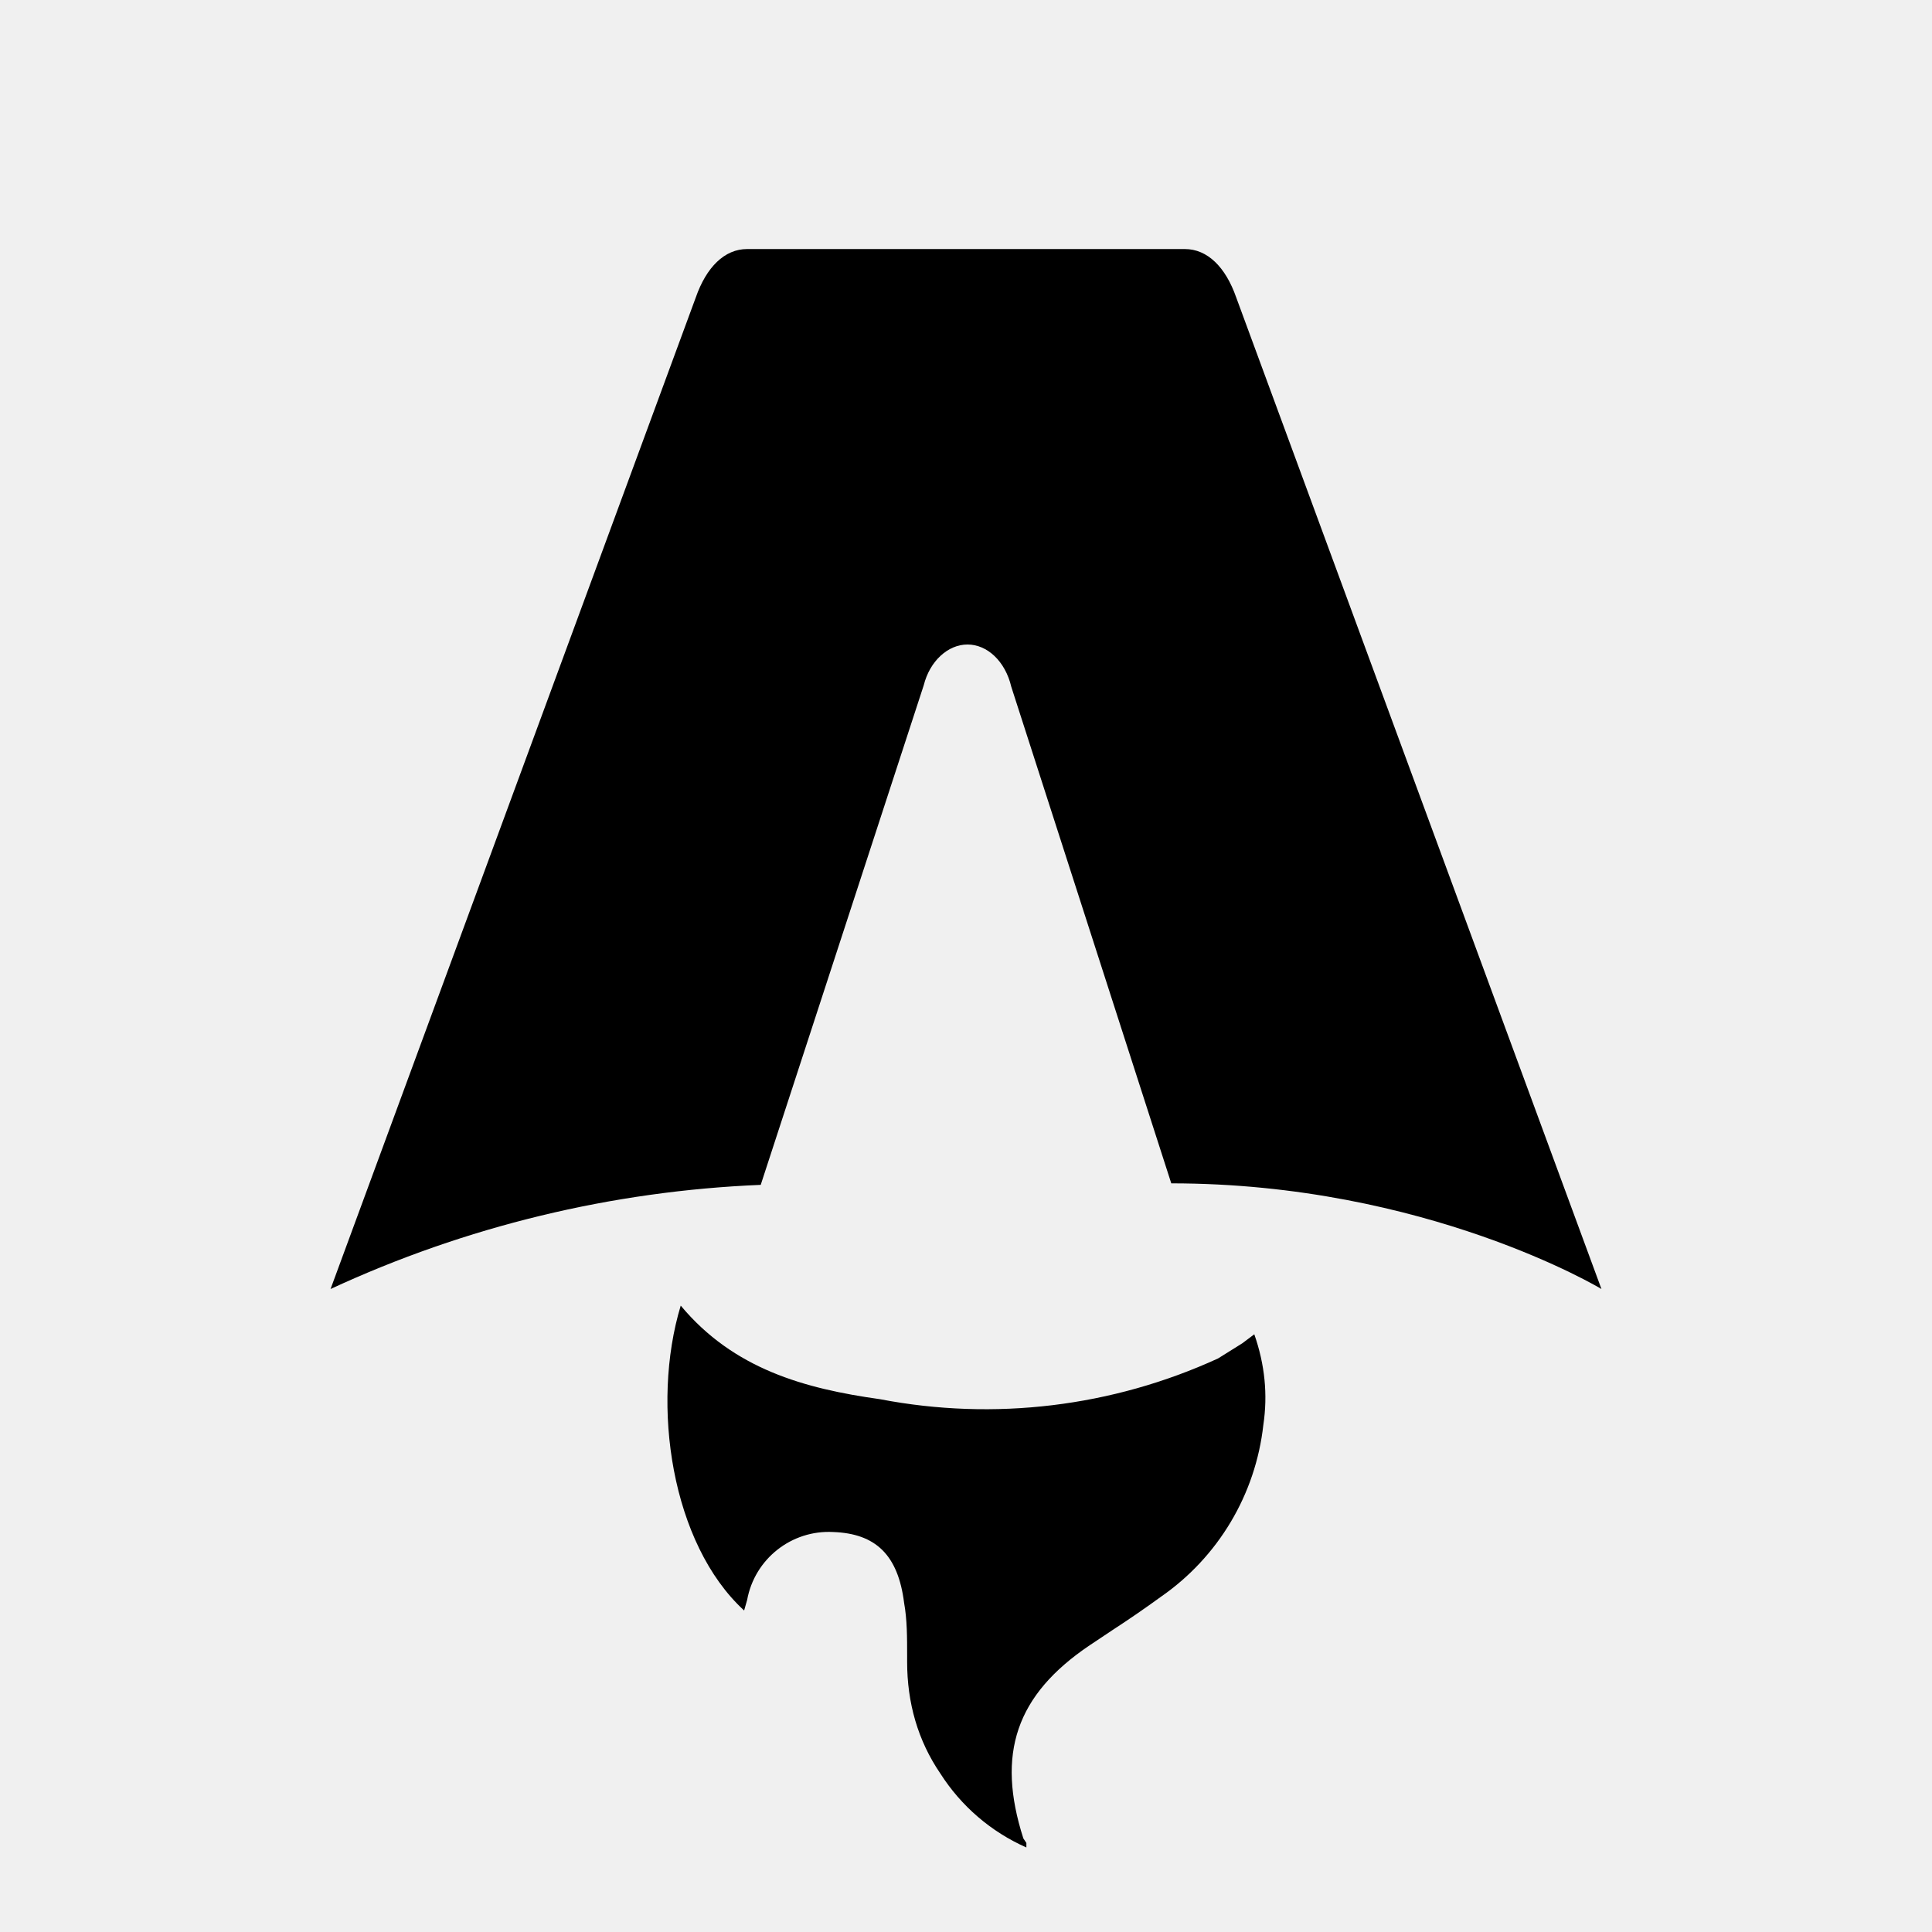
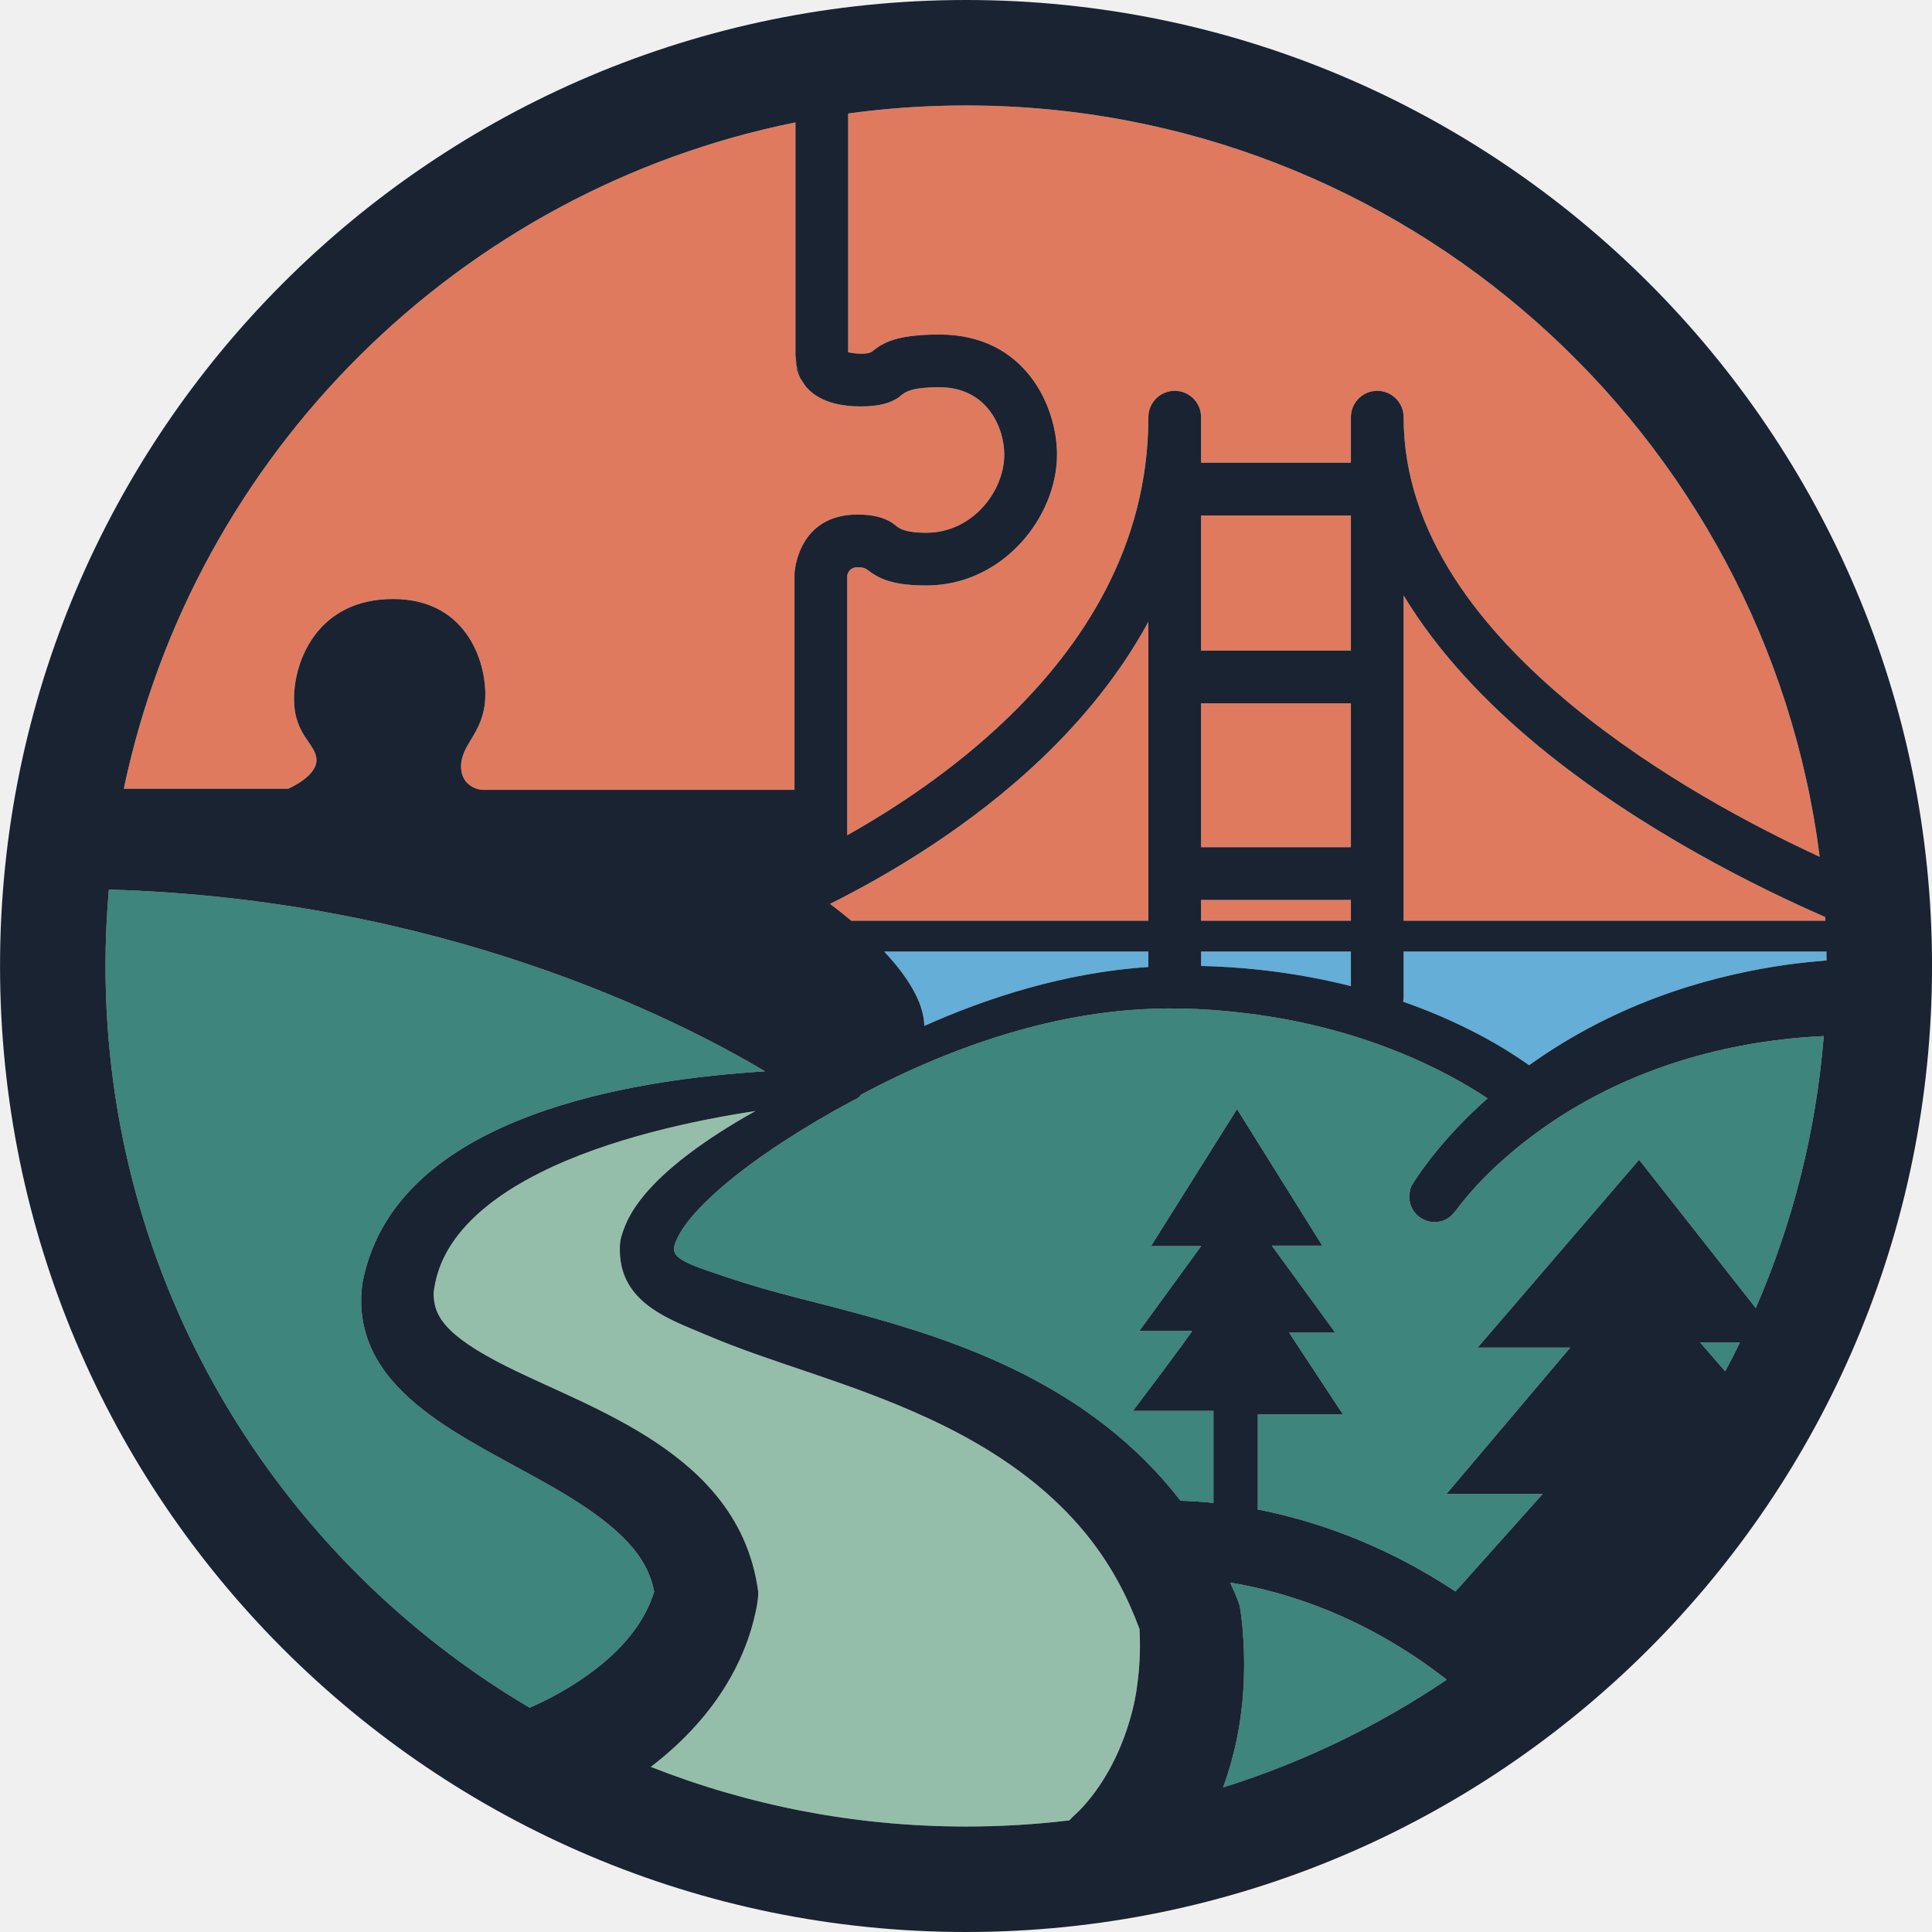
- <svg xmlns="http://www.w3.org/2000/svg" fill="none" viewBox="0 0 128 128">
-   <path d="M50.4 78.5a75.1 75.1 0 0 0-28.5 6.9l24.2-65.7c.7-2 1.9-3.2 3.4-3.2h29c1.5 0 2.7 1.2 3.4 3.2l24.2 65.7s-11.6-7-28.5-7L67 45.5c-.4-1.7-1.6-2.8-2.9-2.8-1.3 0-2.5 1.1-2.9 2.7L50.4 78.5Zm-1.1 28.2Zm-4.2-20.2c-2 6.6-.6 15.8 4.2 20.2a17.5 17.5 0 0 1 .2-.7 5.5 5.5 0 0 1 5.7-4.5c2.8.1 4.3 1.5 4.7 4.7.2 1.1.2 2.3.2 3.5v.4c0 2.7.7 5.2 2.2 7.4a13 13 0 0 0 5.7 4.9v-.3l-.2-.3c-1.8-5.6-.5-9.5 4.4-12.8l1.5-1a73 73 0 0 0 3.2-2.2 16 16 0 0 0 6.8-11.4c.3-2 .1-4-.6-6l-.8.6-1.6 1a37 37 0 0 1-22.4 2.7c-5-.7-9.7-2-13.2-6.2Z" />
-   <style>
-         path { fill: #000; }
-         @media (prefers-color-scheme: dark) {
-             path { fill: #FFF; }
-         }
-     </style>
+ <svg xmlns="http://www.w3.org/2000/svg" width="100%" height="100%" viewBox="0 0 400 400" version="1.1" xml:space="preserve" style="fill-rule:evenodd;clip-rule:evenodd;stroke-linejoin:round;stroke-miterlimit:2;">
+   <g transform="matrix(1,0,0,1,-2191.69,-50.0243)">
+     <g transform="matrix(0.617907,0,0,1.78998,1861.04,50.0243)">
+       <g transform="matrix(1.6063,0,0,0.5545,-8.60394,-106.849)">
+         <path d="M620.279,384.754L620.279,380.416L589.034,380.416L589.034,384.754L620.279,384.754ZM589.034,339.407L589.034,369.416L620.279,369.416L620.279,339.407L589.034,339.407ZM578.034,384.754L578.034,322.402C572.113,333.299 564.28,342.794 555.753,350.925C540.798,365.186 523.748,375.193 511.642,381.237C512.951,382.223 514.467,383.411 516.066,384.754L578.034,384.754ZM589.034,300.212L589.034,328.407L620.279,328.407L620.279,300.212L589.034,300.212ZM719.258,384.754L719.216,383.979C705.483,377.989 680.716,365.868 659.541,348.435C648.47,339.32 638.433,328.756 631.279,316.901L631.279,384.754L719.258,384.754ZM504.414,218.228C434.333,232.346 378.975,287.336 364.317,357.22L398.595,357.22C398.595,357.22 404.503,354.734 404.503,351.268C404.503,347.803 399.819,346.192 399.819,338.419C399.819,330.646 404.655,317.645 420.489,317.645C436.322,317.645 440.221,331.657 439.678,338.87C439.161,345.726 434.665,348.009 434.665,352.55C434.665,357.091 438.941,357.449 438.941,357.449L504.218,357.449L504.218,312.54C504.218,312.446 504.221,312.353 504.225,312.259C504.225,312.259 504.756,300.024 517.36,300.024C520.956,300.024 522.834,300.754 524.246,301.542C525.723,302.366 525.951,303.823 531.709,303.823C541.257,303.823 547.976,295.271 547.976,287.501C547.976,281.924 544.408,273.476 534.473,273.476C527.011,273.476 527.066,274.982 525.492,275.884C524.098,276.682 522.129,277.474 518.01,277.474C511.033,277.474 507.982,275.024 506.466,273.183L505.364,271.499L504.731,269.881L504.663,269.19C504.469,268.615 504.372,267.954 504.414,267.192L504.414,218.228ZM515.218,366.918C525.338,361.231 537.336,353.288 548.161,342.965C564.382,327.497 578.034,306.605 578.034,279.718C578.034,276.682 580.499,274.218 583.534,274.218C586.57,274.218 589.034,276.682 589.034,279.718L589.034,289.212L620.279,289.212L620.279,279.718C620.279,276.682 622.743,274.218 625.779,274.218C628.814,274.218 631.279,276.682 631.279,279.718C631.279,304.083 647.487,324.263 666.532,339.943C684.202,354.49 704.495,365.156 718.068,371.422C706.863,283.088 631.356,214.694 540,214.694C531.66,214.694 523.453,215.264 515.414,216.367L515.414,266.169C516.024,266.303 516.998,266.474 518.01,266.474C519.808,266.474 520.173,266.212 520.692,265.798C521.21,265.383 521.781,264.972 522.5,264.573C524.288,263.582 527.291,262.476 534.473,262.476C552.345,262.476 558.976,277.468 558.976,287.501C558.976,300.516 547.703,314.823 531.709,314.823C525.671,314.823 522.976,313.759 521.232,312.771C520.612,312.42 520.094,312.058 519.613,311.692C519.131,311.327 518.764,311.024 517.36,311.024C515.601,311.024 515.269,312.462 515.218,312.769L515.218,366.918ZM504.663,269.19C504.84,269.711 505.097,270.161 505.404,270.549C505.071,270.074 504.811,269.543 504.642,268.973L504.663,269.19ZM504.642,268.973L504.437,266.894C504.427,266.995 504.419,267.095 504.414,267.192L504.414,267.401C504.414,267.947 504.493,268.475 504.642,268.973Z" style="fill:rgb(224,122,95);" />
+         <path d="M522.928,391.188C527.442,395.994 531.198,401.525 531.301,406.69C544.128,400.956 560.367,395.575 578.038,394.4C578.036,394.333 578.034,394.265 578.034,394.197L578.034,391.188L522.928,391.188ZM589.034,391.188L589.034,394.189C595.671,394.332 607.103,395.067 620.279,398.386L620.279,391.188L589.034,391.188ZM631.279,391.188L631.279,400.616C631.279,400.968 631.246,401.313 631.182,401.646C636.445,403.482 641.842,405.766 647.206,408.605C651.576,410.919 655.097,413.218 657.457,414.891C657.979,414.517 658.511,414.143 659.052,413.769C678.36,400.448 697.901,395.881 710.705,393.997C713.599,393.571 717.026,393.242 719.499,393.04C719.495,392.422 719.488,391.804 719.477,391.188L631.279,391.188Z" style="fill:rgb(100,174,216);" />
+         <path d="M474.245,561.254C494.611,569.286 516.794,573.699 540,573.699C547.297,573.699 554.494,573.262 561.564,572.414C562.352,571.482 563.182,570.957 564.734,569.196C574.068,558.6 575.607,544.913 575.609,544.9C576.438,539.483 576.312,534.816 576.193,532.507C571.55,520.15 562.271,502.433 532.124,488.543C515.112,480.704 500.044,477.243 485.669,471.093C478.708,468.115 468.619,464.867 467.835,454.711C467.816,454.468 467.702,452.984 467.871,451.663C468.012,450.566 468.692,448.871 468.786,448.636C469.921,445.81 473.762,436.929 496.077,424.445C483.298,426.399 465.444,430.164 451.221,437.278C431.589,447.096 429.513,457.926 428.948,462.311C428.912,466.87 430.792,471.05 444.34,477.812C462.212,486.731 491.467,495.729 496.35,522.802C496.769,525.125 496.728,525.142 496.405,527.477C496.382,527.648 495.916,530.172 495.172,532.613C493.709,537.412 489.371,549.692 474.245,561.254Z" style="fill:rgb(149,190,170);" />
+         <path d="M593.624,565.539C610.355,560.301 626.036,552.678 640.268,543.069C623.303,529.827 606.67,524.722 595.097,522.813C596.776,526.42 597.013,527.416 597.115,527.841C597.295,528.596 598.844,538.565 597.407,549.795C597.216,551.29 596.509,557.634 593.624,565.539ZM698.354,478.746C699.414,476.767 700.438,474.765 701.425,472.742C697.225,472.735 693.125,472.721 693.125,472.721L698.354,478.746ZM704.738,465.551C712.392,447.923 717.298,428.829 718.915,408.813C708.271,409.319 683.505,411.703 660.5,427.902C647.956,436.734 642.452,444.911 642.226,445.147C641.744,445.649 641.349,446.252 640.78,446.652C640.519,446.836 639.016,447.894 636.895,447.544C636.572,447.49 634.707,447.182 633.423,445.368C632.18,443.609 632.48,441.798 632.532,441.483C632.745,440.201 632.822,440.215 633.517,439.118C634.819,437.065 639.642,429.916 648.783,421.809C640.717,416.424 622.718,406.533 595.992,403.779C583.252,402.465 563.666,401.698 535.743,412.819C528.681,415.632 522.691,418.575 518.066,421.051C517.611,421.83 517.112,421.879 515.818,422.573C509.319,426.059 502.251,430.362 496.121,434.781C493.695,436.529 491.415,438.296 489.376,440.038C481.316,446.923 479.551,450.921 479.06,452.959C479.103,454.313 479.424,455.411 485.365,457.5C498.484,462.115 503.485,462.949 516.44,466.429C538.425,472.333 566.053,481.557 584.753,505.746C586.697,505.795 589,505.924 591.608,506.189L591.608,486.998L574.823,486.998C574.823,486.998 587.425,470.332 587.119,470.332L576.148,470.332L589.036,452.629L578.578,452.629L596.528,424.047L614.309,452.527L603.78,452.527L617.018,470.68L607.392,470.68L618.617,487.728L600.865,487.728L600.865,507.567C612.299,509.8 626.888,514.597 642.093,524.666L660.276,504.332L640.207,504.332L666.026,473.803L646.715,473.803L680.399,434.614C680.399,434.614 696.065,454.512 704.738,465.551ZM361.197,378.258C360.734,383.51 360.498,388.826 360.498,394.197C360.498,460.054 396.041,517.676 448.975,548.909C451.152,547.985 465.736,541.608 472.376,530.419C473.771,528.069 474.511,526.134 474.951,524.702C473.826,518.946 470.251,512.962 457.381,505.023C440.026,494.318 415.92,486.051 413.942,466.448C413.486,461.925 414.416,458.732 414.663,457.781C423.123,425.169 470.667,417.843 498.072,416.174C479.458,405.079 430.396,380.262 361.197,378.258Z" style="fill:rgb(61,133,125);" />
+         <path d="M540,192.694C651.212,192.694 741.502,282.985 741.502,394.197C741.502,505.409 651.212,595.699 540,595.699C428.788,595.699 338.498,505.409 338.498,394.197C338.498,282.985 428.788,192.694 540,192.694ZM522.928,391.188C527.442,395.994 531.198,401.525 531.301,406.69C544.128,400.956 560.367,395.575 578.038,394.4C578.036,394.333 578.034,394.265 578.034,394.197L578.034,391.188L522.928,391.188ZM698.354,478.746C699.414,476.767 700.438,474.765 701.425,472.742C697.225,472.735 693.125,472.721 693.125,472.721L698.354,478.746ZM631.279,391.188L631.279,400.616C631.279,400.968 631.246,401.313 631.182,401.646C636.445,403.482 641.842,405.766 647.206,408.605C651.576,410.919 655.097,413.218 657.457,414.891C657.979,414.517 658.511,414.143 659.052,413.769C678.36,400.448 697.901,395.881 710.705,393.997C713.599,393.571 717.026,393.242 719.499,393.04C719.495,392.422 719.488,391.804 719.477,391.188L631.279,391.188ZM361.197,378.258C360.734,383.51 360.498,388.826 360.498,394.197C360.498,460.054 396.041,517.676 448.975,548.909C451.152,547.985 465.736,541.608 472.376,530.419C473.771,528.069 474.511,526.134 474.951,524.702C473.826,518.946 470.251,512.962 457.381,505.023C440.026,494.318 415.92,486.051 413.942,466.448C413.486,461.925 414.416,458.732 414.663,457.781C423.123,425.169 470.667,417.843 498.072,416.174C479.458,405.079 430.396,380.262 361.197,378.258ZM593.624,565.539C610.355,560.301 626.036,552.678 640.268,543.069C623.303,529.827 606.67,524.722 595.097,522.813C596.776,526.42 597.013,527.416 597.115,527.841C597.295,528.596 598.844,538.565 597.407,549.795C597.216,551.29 596.509,557.634 593.624,565.539ZM620.279,384.754L620.279,380.416L589.034,380.416L589.034,384.754L620.279,384.754ZM474.245,561.254C494.611,569.286 516.794,573.699 540,573.699C547.297,573.699 554.494,573.262 561.564,572.414C562.352,571.482 563.182,570.957 564.734,569.196C574.068,558.6 575.607,544.913 575.609,544.9C576.438,539.483 576.312,534.816 576.193,532.507C571.55,520.15 562.271,502.433 532.124,488.543C515.112,480.704 500.044,477.243 485.669,471.093C478.708,468.115 468.619,464.867 467.835,454.711C467.816,454.468 467.702,452.984 467.871,451.663C468.012,450.566 468.692,448.871 468.786,448.636C469.921,445.81 473.762,436.929 496.077,424.445C483.298,426.399 465.444,430.164 451.221,437.278C431.589,447.096 429.513,457.926 428.948,462.311C428.912,466.87 430.792,471.05 444.34,477.812C462.212,486.731 491.467,495.729 496.35,522.802C496.769,525.125 496.728,525.142 496.405,527.477C496.382,527.648 495.916,530.172 495.172,532.613C493.709,537.412 489.371,549.692 474.245,561.254ZM589.034,339.407L589.034,369.416L620.279,369.416L620.279,339.407L589.034,339.407ZM578.034,384.754L578.034,322.402C572.113,333.299 564.28,342.794 555.753,350.925C540.798,365.186 523.748,375.193 511.642,381.237C512.951,382.223 514.467,383.411 516.066,384.754L578.034,384.754ZM589.034,300.212L589.034,328.407L620.279,328.407L620.279,300.212L589.034,300.212ZM589.034,391.188L589.034,394.189C595.671,394.332 607.103,395.067 620.279,398.386L620.279,391.188L589.034,391.188ZM704.738,465.551C712.392,447.923 717.298,428.829 718.915,408.813C708.271,409.319 683.505,411.703 660.5,427.902C647.956,436.734 642.452,444.911 642.226,445.147C641.744,445.649 641.349,446.252 640.78,446.652C640.519,446.836 639.016,447.894 636.895,447.544C636.572,447.49 634.707,447.182 633.423,445.368C632.18,443.609 632.48,441.798 632.532,441.483C632.745,440.201 632.822,440.215 633.517,439.118C634.819,437.065 639.642,429.916 648.783,421.809C640.717,416.424 622.718,406.533 595.992,403.779C583.252,402.465 563.666,401.698 535.743,412.819C528.681,415.632 522.691,418.575 518.066,421.051C517.611,421.83 517.112,421.879 515.818,422.573C506.746,427.439 496.567,433.896 489.376,440.038C481.316,446.923 479.551,450.921 479.06,452.959C479.103,454.313 479.424,455.411 485.365,457.5C498.484,462.115 503.485,462.949 516.44,466.429C538.425,472.333 566.053,481.557 584.753,505.746C586.697,505.795 589,505.924 591.608,506.189L591.608,486.998L574.823,486.998C574.823,486.998 587.425,470.332 587.119,470.332L576.148,470.332L589.036,452.629L578.578,452.629L596.528,424.047L614.309,452.527L603.78,452.527L617.018,470.68L607.392,470.68L618.617,487.728L600.865,487.728L600.865,507.567C612.299,509.8 626.888,514.597 642.093,524.666L660.276,504.332L640.207,504.332L666.026,473.803L646.715,473.803L680.399,434.614C680.399,434.614 696.065,454.512 704.738,465.551ZM719.258,384.754L719.216,383.979C705.483,377.989 680.716,365.868 659.541,348.435C648.47,339.32 638.433,328.756 631.279,316.901L631.279,384.754L719.258,384.754ZM504.414,218.228C434.333,232.346 378.975,287.336 364.317,357.22L398.595,357.22C398.595,357.22 404.503,354.734 404.503,351.268C404.503,347.803 399.819,346.192 399.819,338.419C399.819,330.646 404.655,317.645 420.489,317.645C436.322,317.645 440.221,331.657 439.678,338.87C439.161,345.726 434.665,348.009 434.665,352.55C434.665,357.091 438.941,357.449 438.941,357.449L504.218,357.449L504.218,312.54C504.218,312.446 504.221,312.353 504.225,312.259C504.225,312.259 504.756,300.024 517.36,300.024C520.956,300.024 522.834,300.754 524.246,301.542C525.723,302.366 525.951,303.823 531.709,303.823C541.257,303.823 547.976,295.271 547.976,287.501C547.976,281.924 544.408,273.476 534.473,273.476C527.011,273.476 527.066,274.982 525.492,275.884C524.098,276.682 522.129,277.474 518.01,277.474C511.033,277.474 507.982,275.024 506.466,273.183L505.364,271.499L504.731,269.881L504.663,269.19C504.469,268.615 504.372,267.954 504.414,267.192L504.414,218.228ZM515.218,366.918C525.338,361.231 537.336,353.288 548.161,342.965C564.382,327.497 578.034,306.605 578.034,279.718C578.034,276.682 580.499,274.218 583.534,274.218C586.57,274.218 589.034,276.682 589.034,279.718L589.034,289.212L620.279,289.212L620.279,279.718C620.279,276.682 622.743,274.218 625.779,274.218C628.814,274.218 631.279,276.682 631.279,279.718C631.279,304.083 647.487,324.263 666.532,339.943C684.202,354.49 704.495,365.156 718.068,371.422C706.863,283.088 631.356,214.694 540,214.694C531.66,214.694 523.453,215.264 515.414,216.367L515.414,266.169C516.024,266.303 516.998,266.474 518.01,266.474C519.808,266.474 520.173,266.212 520.692,265.798C521.21,265.383 521.781,264.972 522.5,264.573C524.288,263.582 527.291,262.476 534.473,262.476C552.345,262.476 558.976,277.468 558.976,287.501C558.976,300.516 547.703,314.823 531.709,314.823C525.671,314.823 522.976,313.759 521.232,312.771C520.612,312.42 520.094,312.058 519.613,311.692C519.131,311.327 518.764,311.024 517.36,311.024C515.601,311.024 515.269,312.462 515.218,312.769L515.218,366.918ZM504.663,269.19C504.84,269.711 505.097,270.161 505.404,270.549C505.071,270.074 504.811,269.543 504.642,268.973L504.663,269.19ZM504.642,268.973L504.437,266.894C504.427,266.995 504.419,267.095 504.414,267.192L504.414,267.401C504.414,267.947 504.493,268.475 504.642,268.973Z" style="fill:rgb(26,35,50);" />
+       </g>
+     </g>
+   </g>
</svg>
